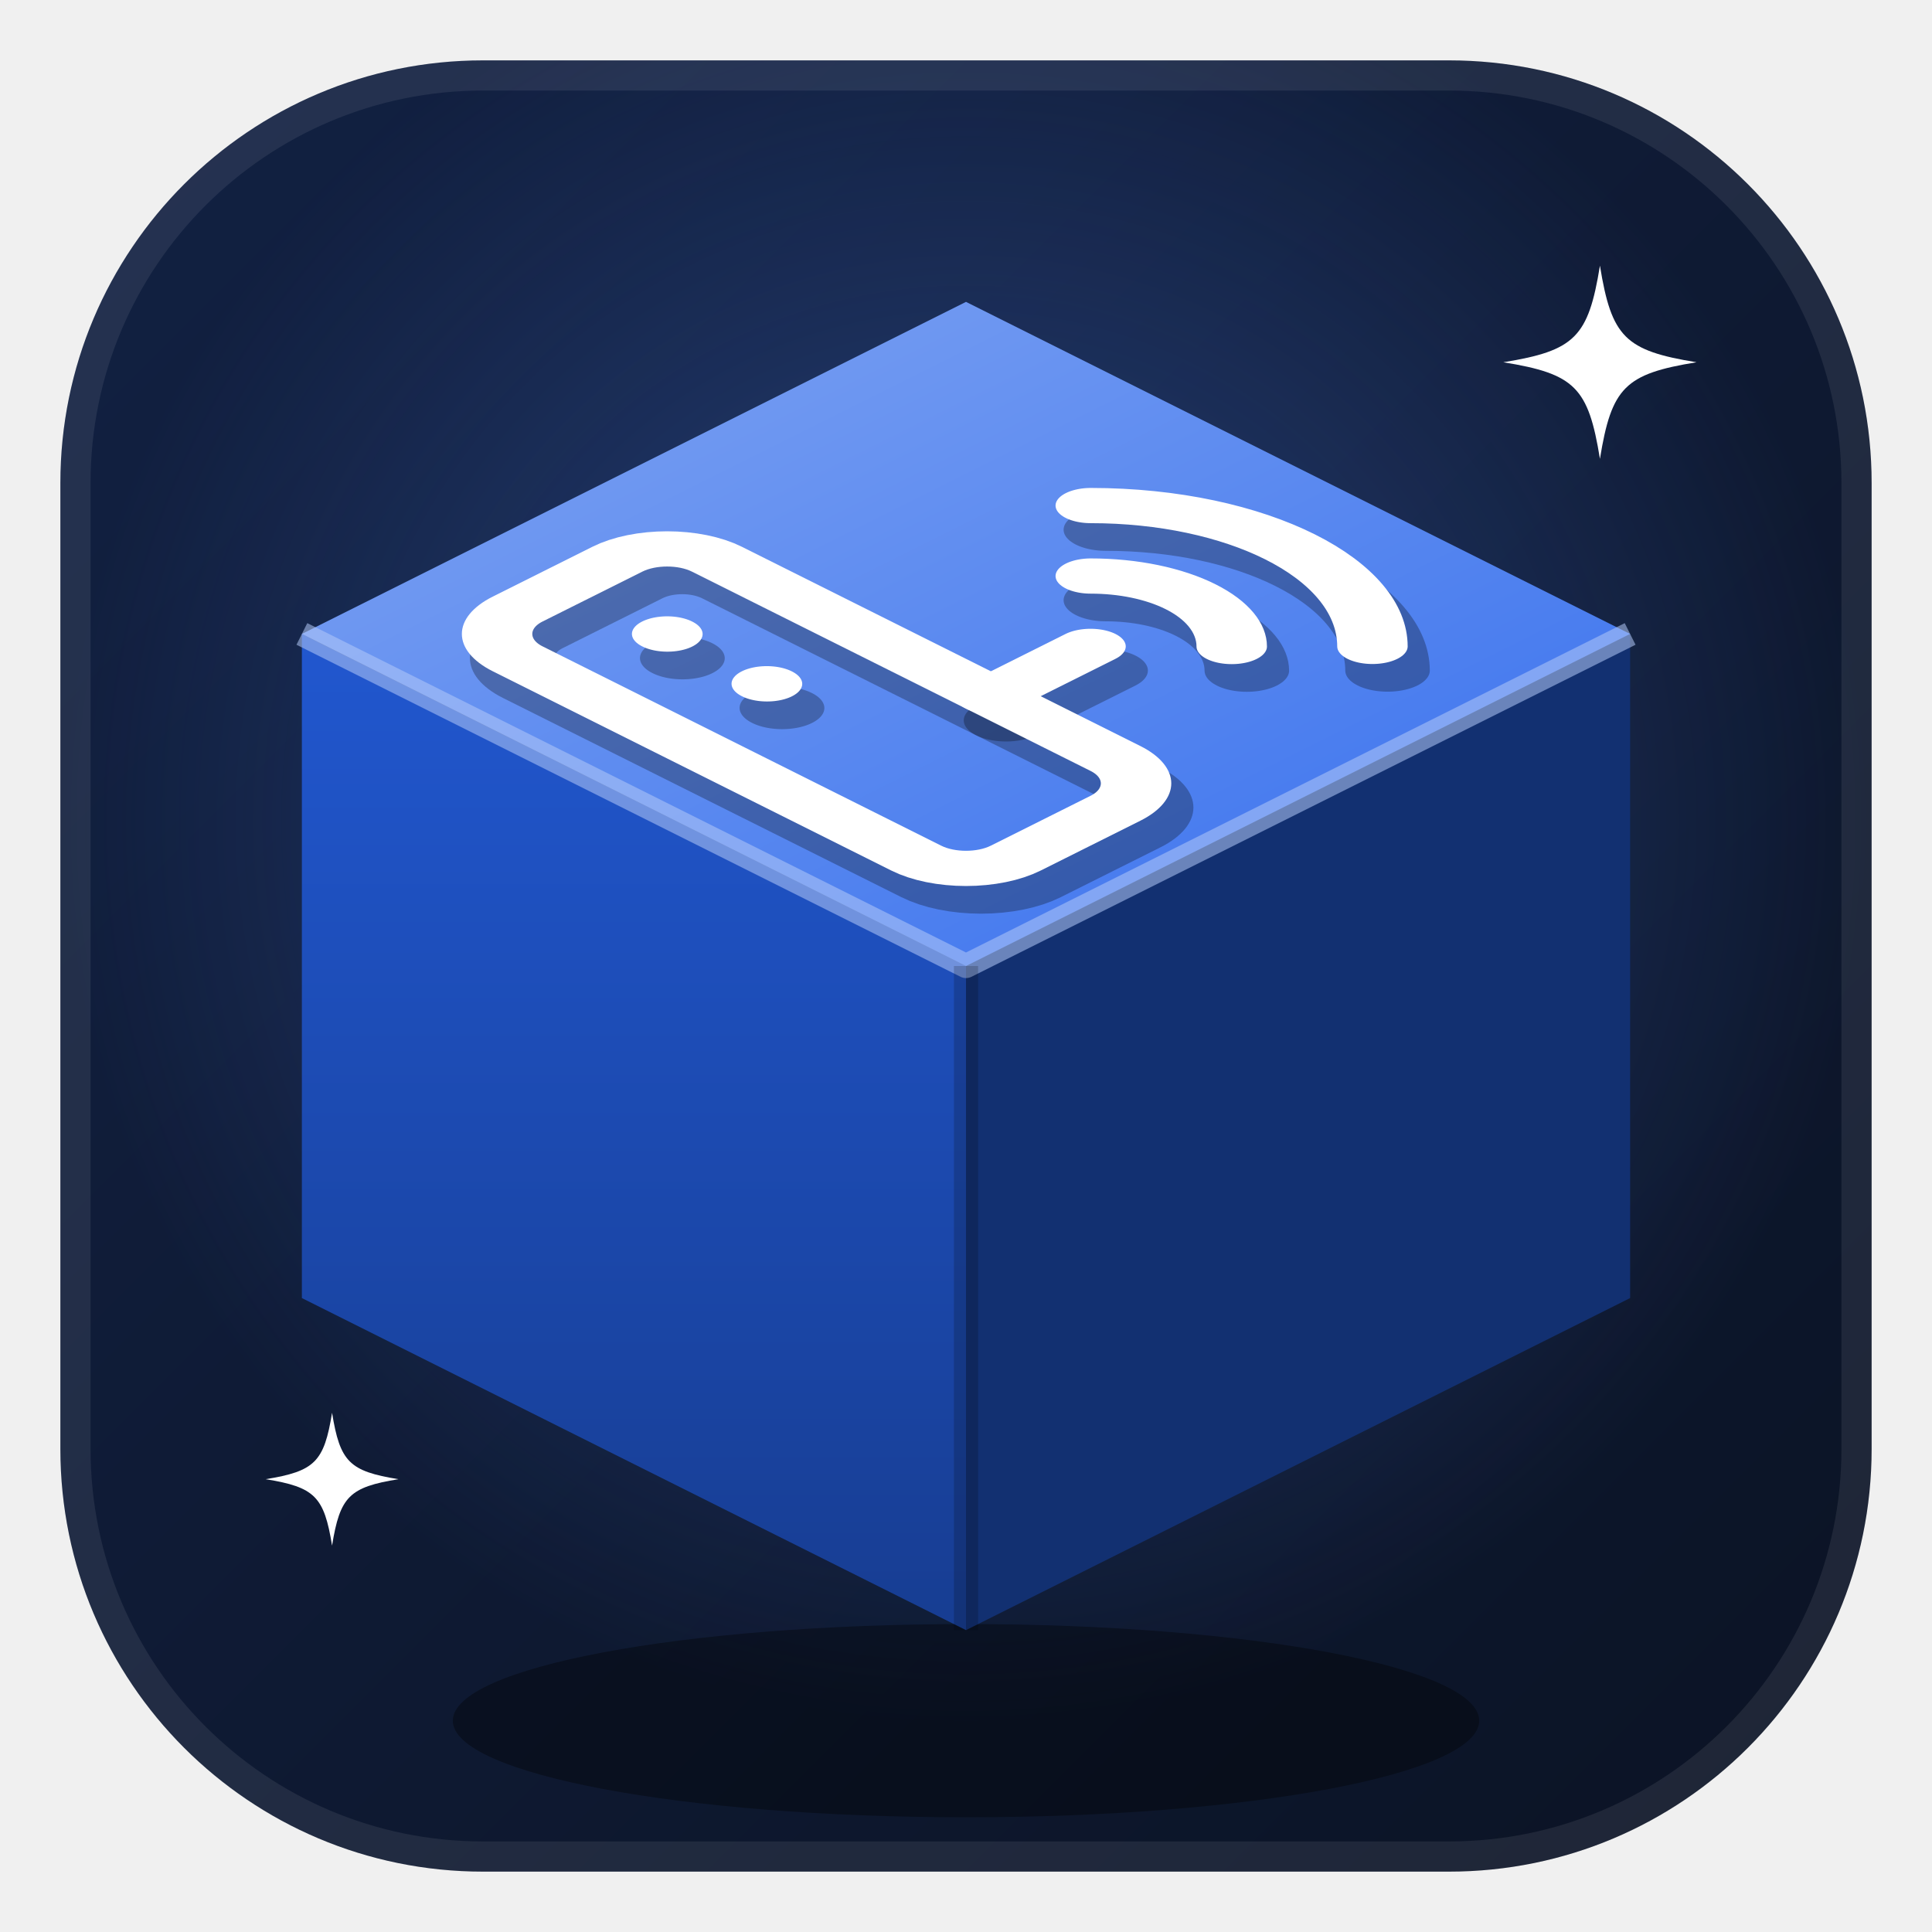
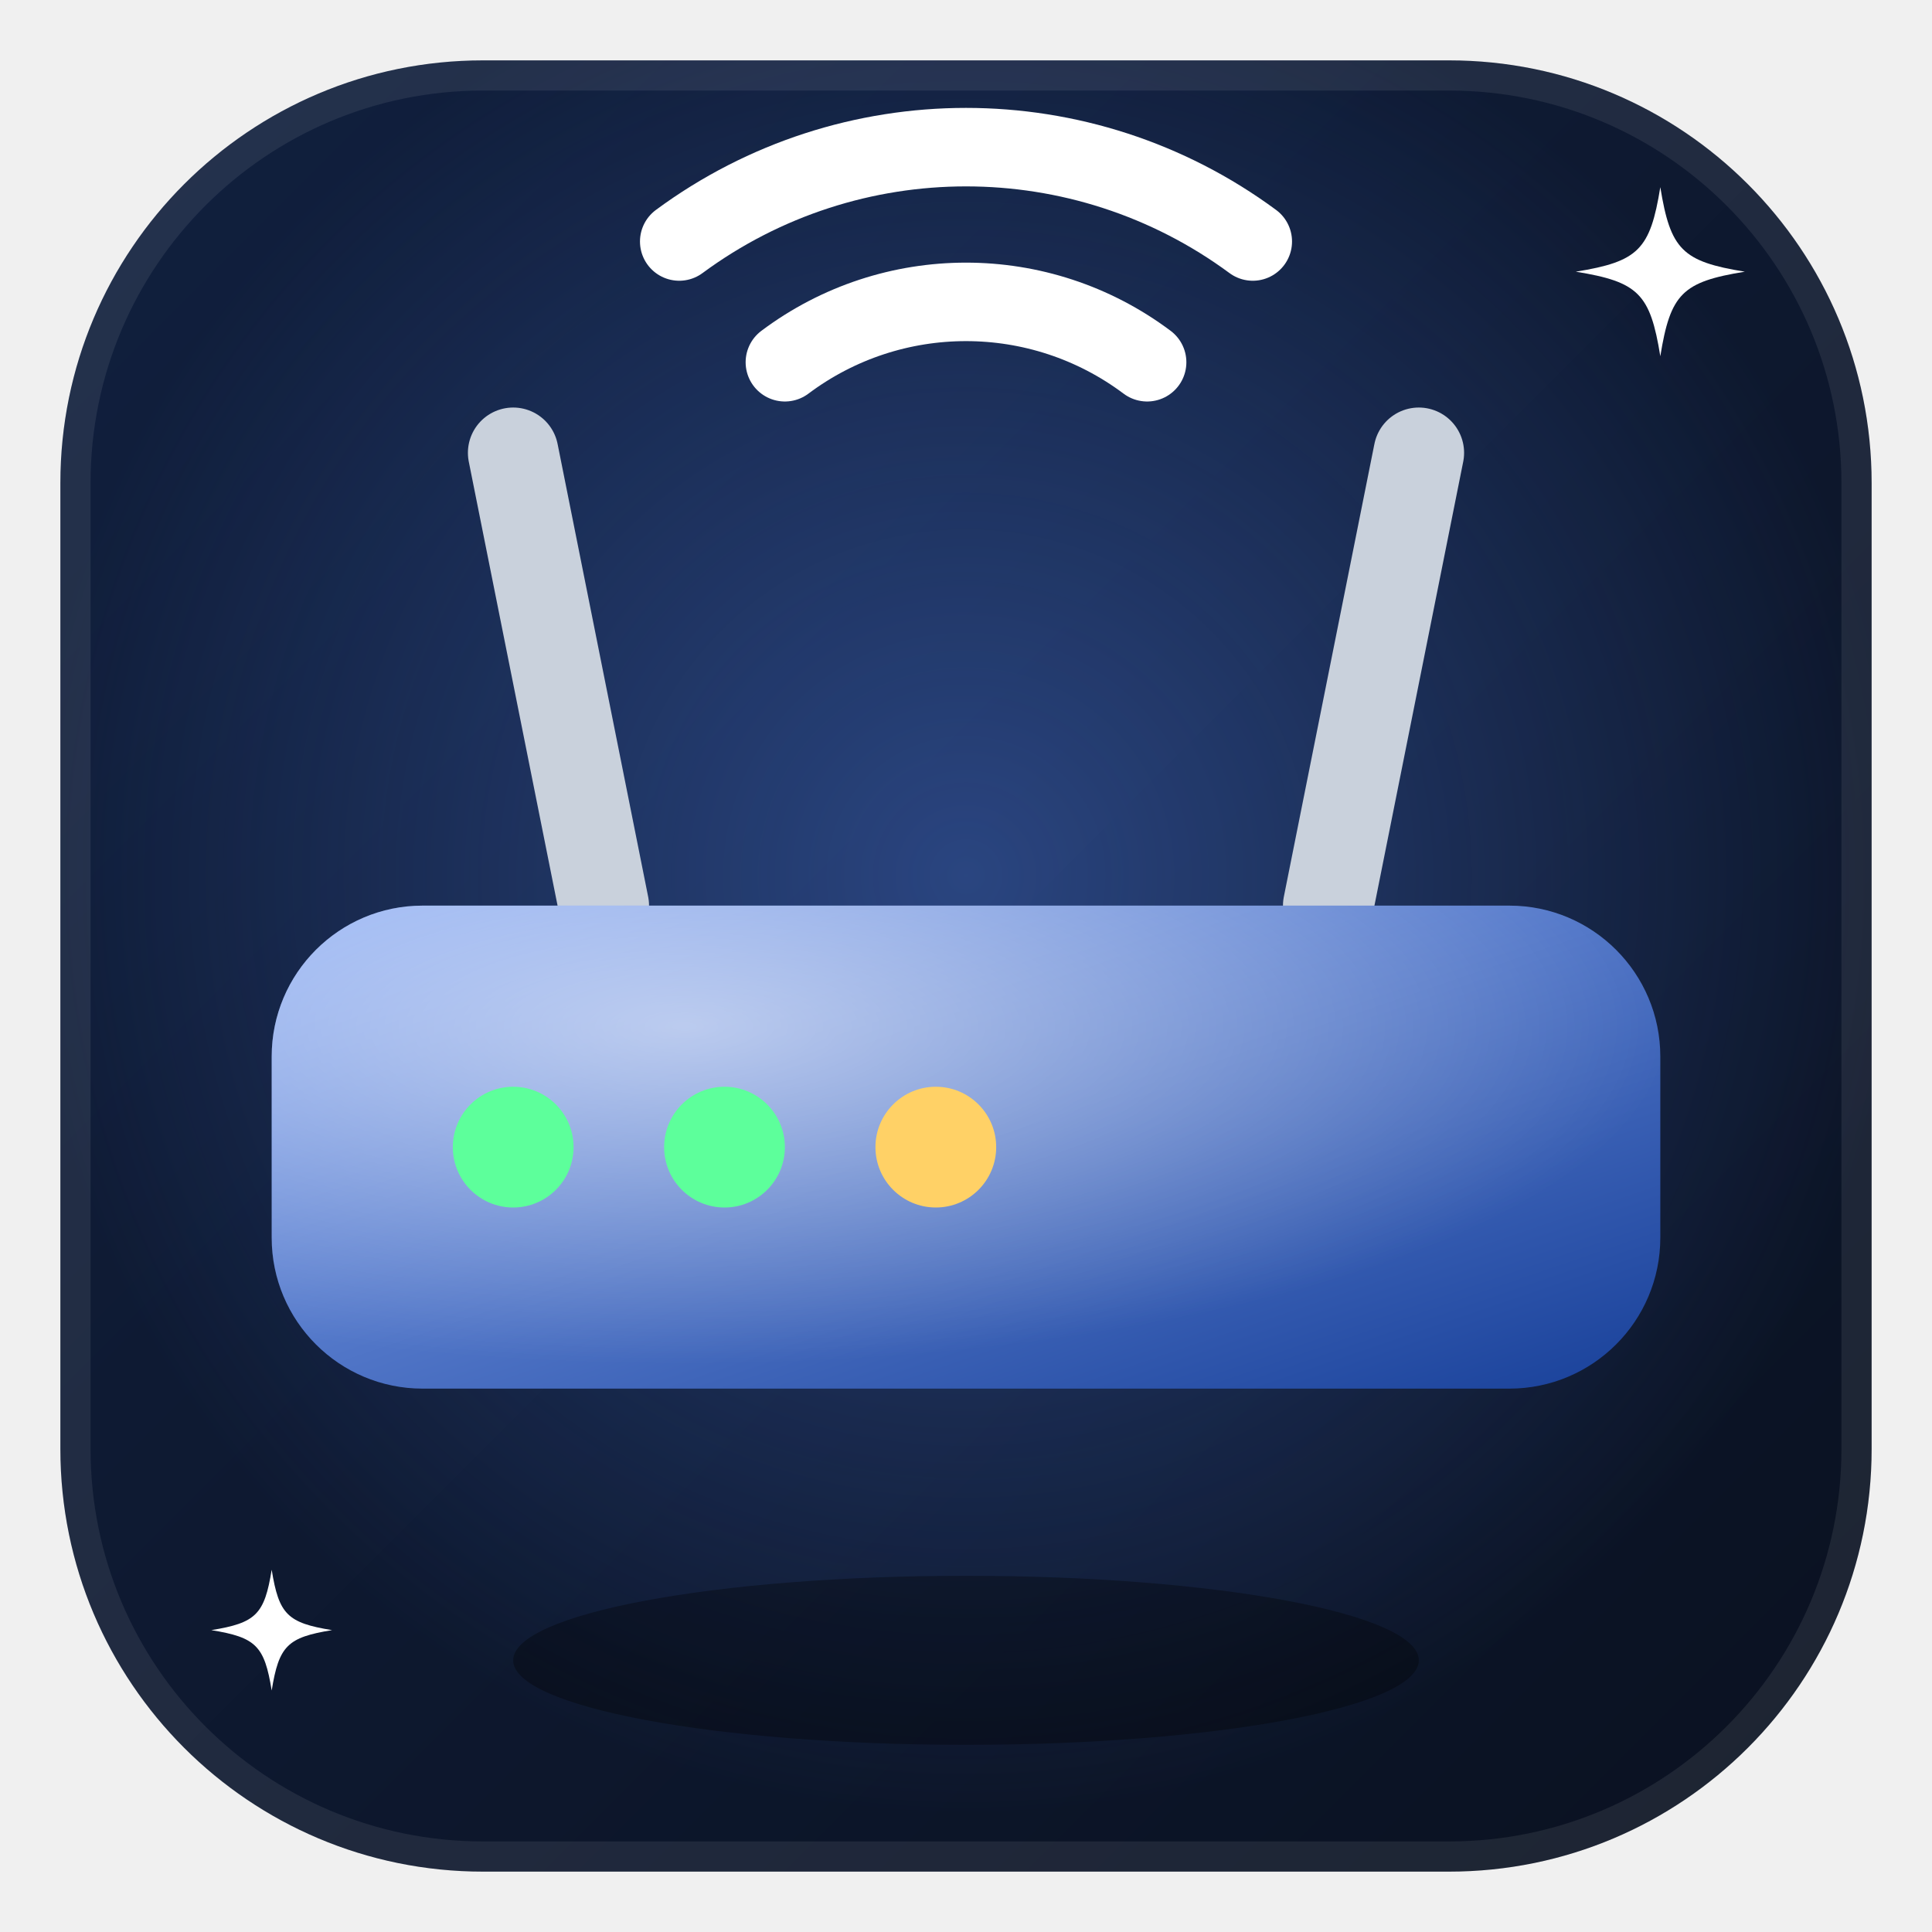
<svg xmlns="http://www.w3.org/2000/svg" viewBox="0 0 64 64" role="img" aria-hidden="true">
  <defs>
    <linearGradient id="bg" x1="0" y1="0" x2="1" y2="1">
-       <stop offset="0" stop-color="#122143" />
-       <stop offset="1" stop-color="#0b1324" />
+       <stop offset="0" stop-color="#11203f" />
+       <stop offset="1" stop-color="#0a1120" />
    </linearGradient>
-     <radialGradient id="halo" cx=".5" cy=".42" r=".5">
-       <stop offset="0" stop-color="#5182ef" stop-opacity=".38" />
+     <radialGradient id="halo" cx=".5" cy=".45" r=".52">
+       <stop offset="0" stop-color="#5182ef" stop-opacity=".42" />
      <stop offset="1" stop-color="#5182ef" stop-opacity="0" />
    </radialGradient>
-     <linearGradient id="it" x1="0" y1="0" x2="1" y2="1">
-       <stop offset="0" stop-color="#81a5f3" />
-       <stop offset="1" stop-color="#366fed" />
+     <linearGradient id="im" x1="0" y1="0" x2="1" y2="1">
+       <stop offset="0" stop-color="#87a9f4" />
+       <stop offset="1" stop-color="#184099" />
    </linearGradient>
-     <linearGradient id="il" x1="0" y1="0" x2="0" y2="1">
-       <stop offset="0" stop-color="#2157cf" />
-       <stop offset="1" stop-color="#173d92" />
+     <linearGradient id="iv" x1="0" y1="0" x2="0" y2="1">
+       <stop offset="0" stop-color="#87a9f4" />
+       <stop offset="1" stop-color="#2563eb" />
    </linearGradient>
-     <linearGradient id="ish" x1="0" y1="0" x2="1" y2="0">
+     <linearGradient id="iw" x1="0" y1="0" x2="0" y2="1">
+       <stop offset="0" stop-color="#ffffff" />
+       <stop offset="1" stop-color="#dfe5ee" />
+     </linearGradient>
+     <linearGradient id="ig" x1="0" y1="0" x2="0" y2="1">
+       <stop offset="0" stop-color="#ffe08a" />
+       <stop offset="1" stop-color="#f2a62b" />
+     </linearGradient>
+     <radialGradient id="ih" cx=".3" cy=".25" r=".7">
+       <stop offset="0" stop-color="#fff" stop-opacity=".55" />
+       <stop offset="1" stop-color="#fff" stop-opacity="0" />
+     </radialGradient>
+     <linearGradient id="is" x1="0" y1="0" x2="1" y2="0">
      <stop offset="0" stop-color="#fff" stop-opacity="0" />
-       <stop offset=".5" stop-color="#fff" stop-opacity=".55" />
+       <stop offset=".5" stop-color="#fff" stop-opacity=".6" />
      <stop offset="1" stop-color="#fff" stop-opacity="0" />
    </linearGradient>
-     <clipPath id="ic">
-       <path d="M32 10 L54 21 L32 32 L10 21 Z" />
-     </clipPath>
  </defs>
-   <style>.ibob,.ishadow{transform-box:fill-box;transform-origin:50% 50%}@keyframes ib{0%,100%{transform:translateY(0)}50%{transform:translateY(-2.2px)}}@keyframes isd{0%,100%{transform:scaleX(1);opacity:.35}50%{transform:scaleX(.86);opacity:.22}}@keyframes is{0%,55%{transform:translateX(0)}100%{transform:translateX(78px)}}@keyframes ig{0%,100%{opacity:.9}50%{opacity:1}}.ibob{animation:ib 4.2s ease-in-out infinite}.ishadow{animation:isd 4.2s ease-in-out infinite}.ishine{animation:is 5.5s ease-in-out infinite}.iglow{animation:ig 4.2s ease-in-out infinite}.sp{transform-box:fill-box;transform-origin:50% 50%;animation:tw 3.2s ease-in-out infinite}@keyframes tw{0%,100%{opacity:.15;transform:scale(.4) rotate(0)}50%{opacity:.95;transform:scale(1) rotate(45deg)}}@media (prefers-reduced-motion:reduce){*{animation:none!important}}</style>
+   <style>.ifl,.ipu,.ibl,.isp,.iwg,.iri,.isd,.ipop{transform-box:fill-box;transform-origin:50% 50%}.igr{transform-box:fill-box;transform-origin:50% 100%}@keyframes ifl{0%,100%{transform:translateY(0)}50%{transform:translateY(-2px)}}.ifl{animation:ifl 4.2s ease-in-out infinite}@keyframes isd{0%,100%{transform:scaleX(1);opacity:.32}50%{transform:scaleX(.85);opacity:.2}}.isd{animation:isd 4.2s ease-in-out infinite}@keyframes ipu{0%,100%{opacity:.55}50%{opacity:1}}.ipu{animation:ipu 2.4s ease-in-out infinite}@keyframes ibl{0%,44%,56%,100%{opacity:1}50%{opacity:.15}}.ibl{animation:ibl 3s steps(1,end) infinite}@keyframes isp{to{transform:rotate(360deg)}}.isp{animation:isp 14s linear infinite}@keyframes iwg{0%,100%{transform:rotate(-6deg)}50%{transform:rotate(6deg)}}.iwg{animation:iwg 3.4s ease-in-out infinite}@keyframes iri{0%{transform:translateY(2px);opacity:.7}100%{transform:translateY(-3.5px);opacity:1}}.iri{animation:iri 1.6s ease-in-out infinite alternate}@keyframes igr{0%,100%{transform:scaleY(.55)}50%{transform:scaleY(1)}}.igr{animation:igr 2.8s ease-in-out infinite}@keyframes ipop{0%,100%{transform:scale(.9)}50%{transform:scale(1.08)}}.ipop{animation:ipop 2.6s ease-in-out infinite}@keyframes ish{0%,60%{transform:translateX(-30px)}100%{transform:translateX(70px)}}.ish{animation:ish 5s ease-in-out infinite}@keyframes idash{to{stroke-dashoffset:-40}}.idash{animation:idash 2.4s linear infinite}@keyframes isw{0%,100%{transform:rotate(-50deg)}50%{transform:rotate(35deg)}}.tw{transform-box:fill-box;transform-origin:50% 50%;animation:tw 3.2s ease-in-out infinite}@keyframes tw{0%,100%{opacity:.15;transform:scale(.4) rotate(0)}50%{opacity:.95;transform:scale(1) rotate(45deg)}}@media (prefers-reduced-motion:reduce){*{animation:none!important}}</style>
  <rect x="2" y="2" width="60" height="60" rx="14" fill="url(#bg)" />
  <rect x="2" y="2" width="60" height="60" rx="14" fill="url(#halo)" />
  <rect x="2.5" y="2.5" width="59" height="59" rx="13.5" fill="none" stroke="#fff" stroke-opacity=".08" />
-   <g class="ibob">
-     <ellipse cx="32" cy="57" rx="17" ry="3.2" fill="#000" opacity=".35" class="ishadow" />
-     <path d="M10 21 L32 32 V54 L10 43 Z" fill="url(#il)" />
-     <path d="M54 21 L32 32 V54 L54 43 Z" fill="#123071" />
-     <path d="M32 10 L54 21 L32 32 L10 21 Z" fill="url(#it)" />
-     <path d="M10 21 L32 32 L54 21" fill="none" stroke="#b3c8f8" stroke-opacity=".55" stroke-width=".8" stroke-linejoin="round" />
-     <path d="M32 32 V54" stroke="#000" stroke-opacity=".18" stroke-width=".8" />
-     <g clip-path="url(#ic)">
-       <rect class="ishine" x="-14" y="6" width="14" height="30" fill="url(#ish)" transform="skewX(-25)" />
-     </g>
-     <g transform="translate(.5 .8)">
-       <g transform="matrix(0.825 0.4125 -0.825 0.4125 32 11.100)" fill="none" stroke="#000" stroke-opacity=".28" stroke-width="2.4" stroke-linecap="round" stroke-linejoin="round">
-         <rect width="20" height="8" x="2" y="14" rx="2" />
-         <path d="M6.01 18H6" />
-         <path d="M10.01 18H10" />
-         <path d="M15 10v4" />
-         <path d="M17.84 7.17a4 4 0 0 0-5.66 0" />
-         <path d="M20.66 4.34a8 8 0 0 0-11.31 0" />
-       </g>
-     </g>
-     <g class="iglow" transform="matrix(0.825 0.4125 -0.825 0.4125 32 11.100)" fill="none" stroke="#fff" stroke-width="2" stroke-linecap="round" stroke-linejoin="round">
-       <rect width="20" height="8" x="2" y="14" rx="2" />
-       <path d="M6.01 18H6" />
-       <path d="M10.01 18H10" />
-       <path d="M15 10v4" />
-       <path d="M17.84 7.17a4 4 0 0 0-5.66 0" />
-       <path d="M20.66 4.34a8 8 0 0 0-11.31 0" />
+   <ellipse class="isd" cx="32" cy="55" rx="15" ry="2.8" fill="#000" opacity=".32" />
+   <g class="ifl">
+     <path d="M20 30 17 15M44 30l3-15" stroke="#c9d1dc" stroke-width="3" stroke-linecap="round" />
+     <rect x="9" y="30" width="46" height="16" rx="5" fill="url(#im)" />
+     <rect x="9" y="30" width="46" height="16" rx="5" fill="url(#ih)" />
+     <g>
+       <circle class="ibl" cx="17" cy="38" r="2" fill="#5dff9b" />
+       <circle class="ibl" style="animation-delay:0.7s" cx="24" cy="38" r="2" fill="#5dff9b" />
+       <circle class="ibl" style="animation-delay:1.4s" cx="31" cy="38" r="2" fill="#ffd166" />
    </g>
  </g>
-   <g transform="translate(53 12) scale(.32)">
-     <path class="sp" d="M0 -10 C1.2 -2.6 2.6 -1.2 10 0 C2.6 1.2 1.2 2.6 0 10 C-1.2 2.6 -2.6 1.2 -10 0 C-2.6 -1.2 -1.2 -2.6 0 -10Z" fill="#fff" />
+   <g class="ipu">
+     <path d="M26 12a10 10 0 0 1 12 0M22.5 8a16 16 0 0 1 19 0" fill="none" stroke="#fff" stroke-width="2.6" stroke-linecap="round" />
  </g>
-   <g transform="translate(11 49) scale(.22)">
-     <path class="sp" style="animation-delay:1.4s" d="M0 -10 C1.2 -2.6 2.6 -1.2 10 0 C2.6 1.2 1.2 2.6 0 10 C-1.2 2.6 -2.6 1.2 -10 0 C-2.6 -1.2 -1.2 -2.6 0 -10Z" fill="#fff" />
+   <g transform="translate(55 9) scale(.28)">
+     <path class="tw" d="M0 -10 C1.2 -2.6 2.6 -1.2 10 0 C2.6 1.2 1.2 2.6 0 10 C-1.2 2.6 -2.6 1.2 -10 0 C-2.6 -1.2 -1.2 -2.6 0 -10Z" fill="#fff" />
+   </g>
+   <g transform="translate(9 54) scale(.2)">
+     <path class="tw" style="animation-delay:1.4s" d="M0 -10 C1.2 -2.6 2.6 -1.2 10 0 C2.6 1.2 1.2 2.6 0 10 C-1.2 2.6 -2.6 1.2 -10 0 C-2.6 -1.2 -1.2 -2.6 0 -10Z" fill="#fff" />
  </g>
</svg>
